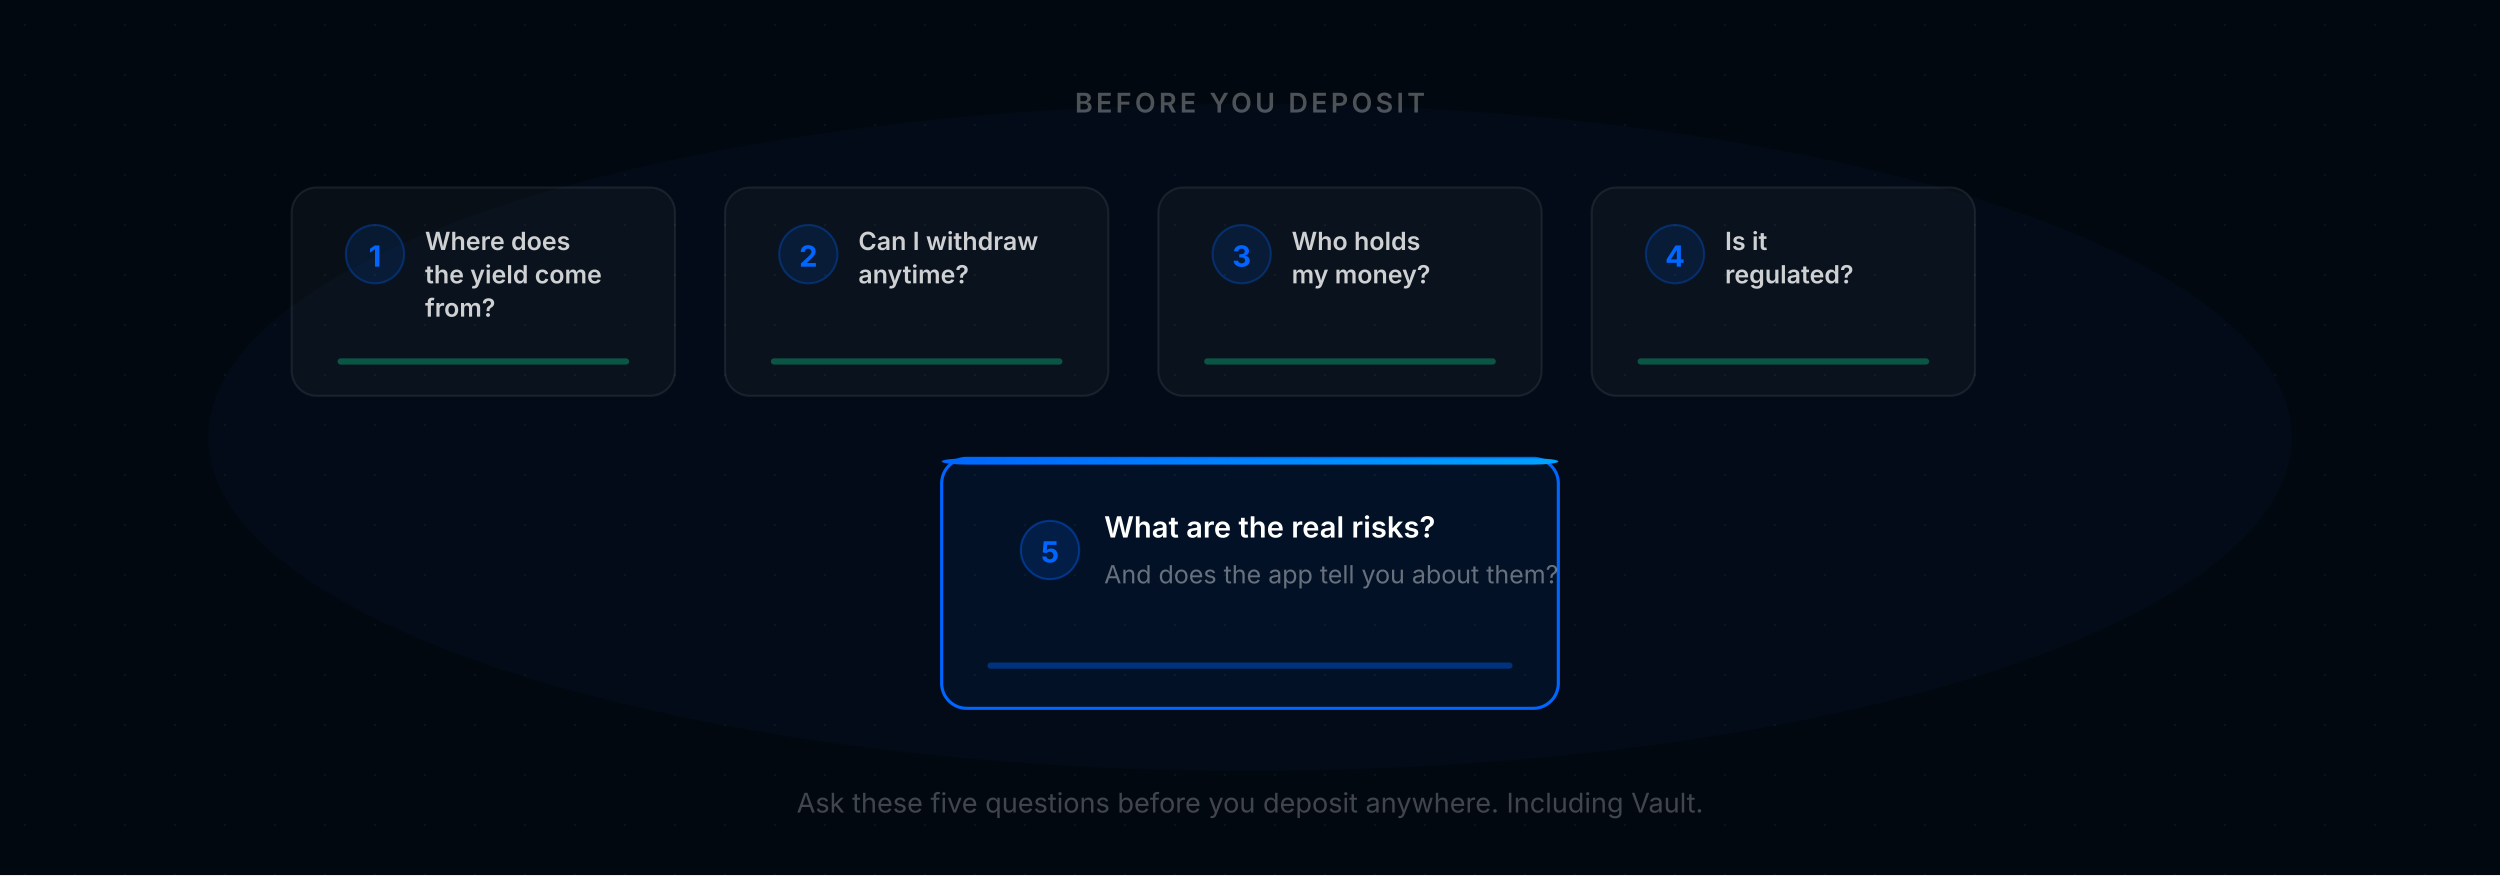
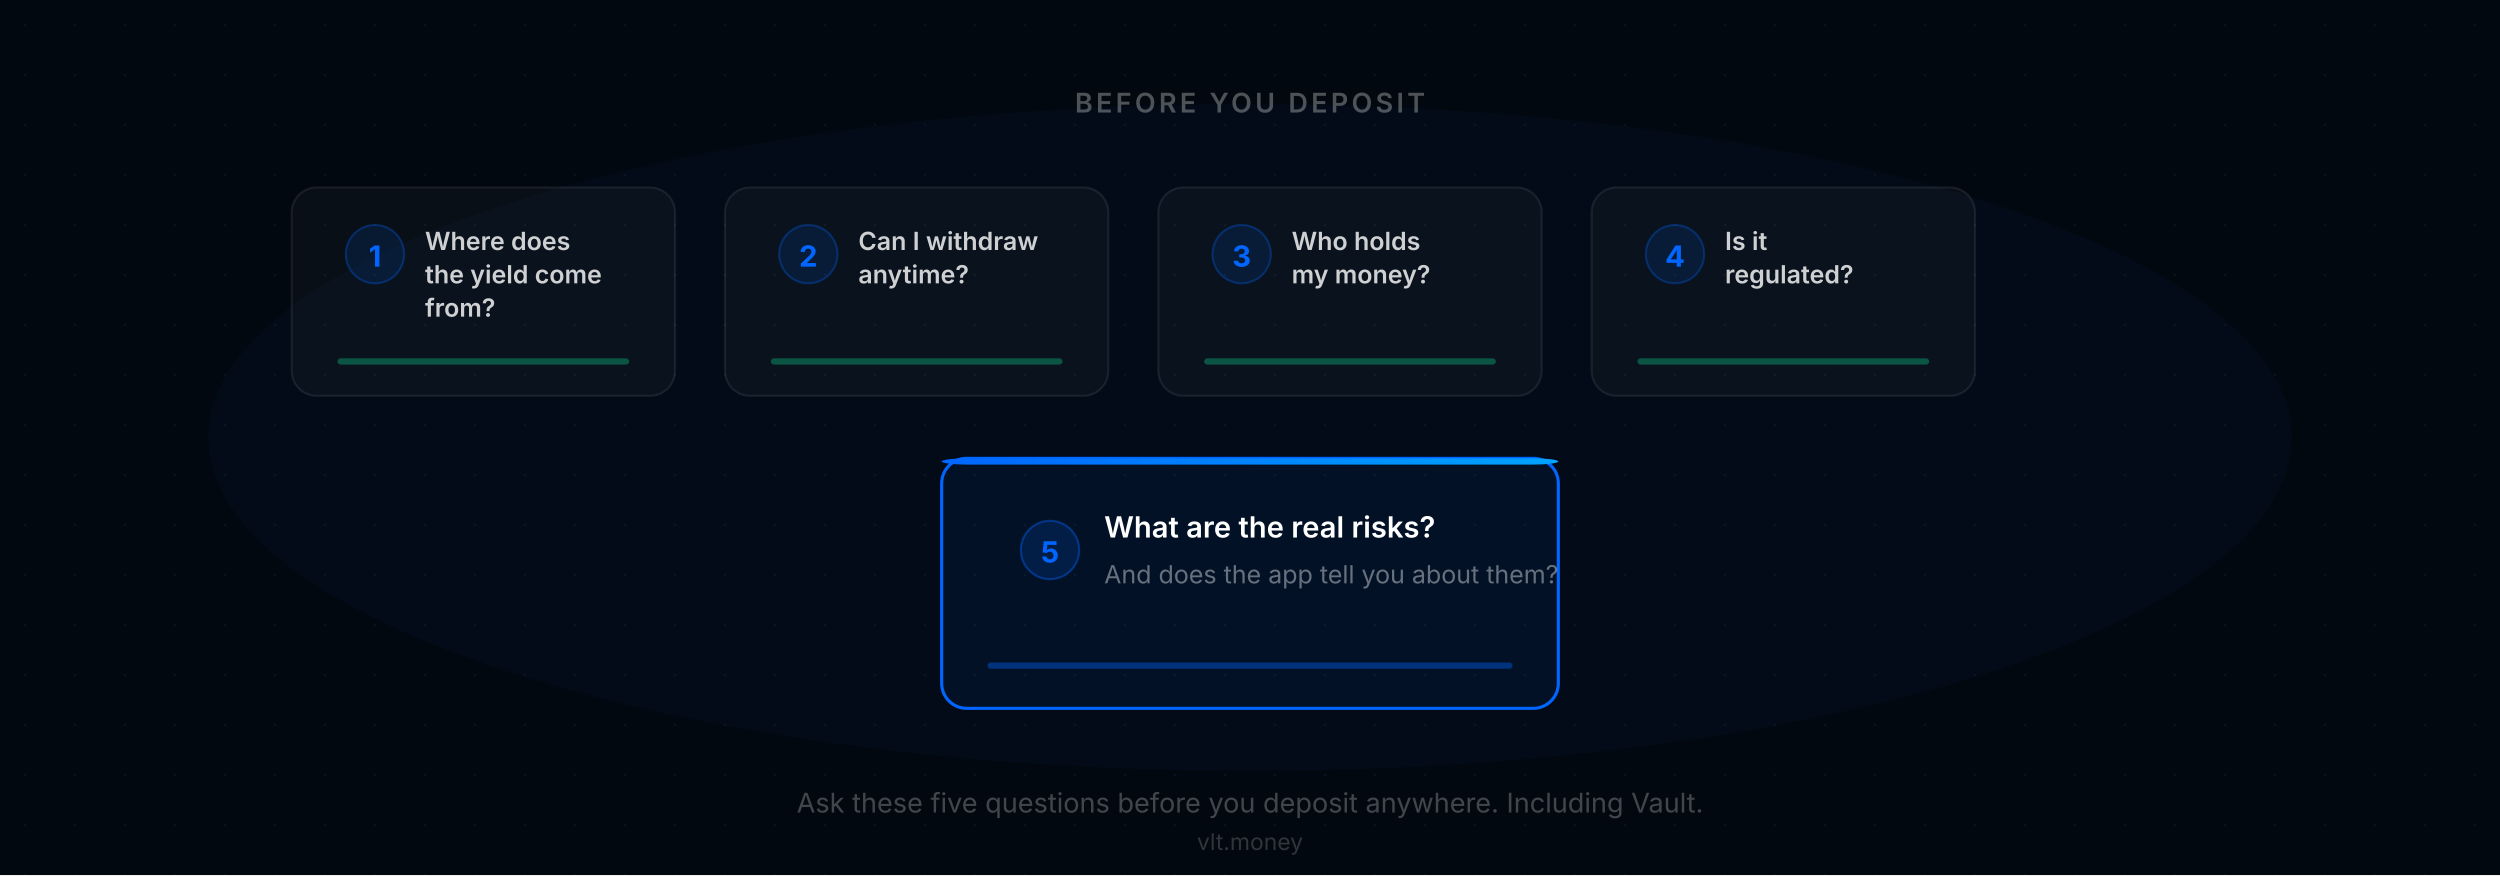
<svg xmlns="http://www.w3.org/2000/svg" width="1200" height="420">
  <defs>
    <pattern id="dots" width="24" height="24" patternUnits="userSpaceOnUse">
      <circle cx="12" cy="12" r="0.6" fill="rgba(255,255,255,0.04)" />
    </pattern>
    <linearGradient id="blueGrad" x1="0" y1="0" x2="1" y2="0">
      <stop offset="0%" stop-color="#0066FF" />
      <stop offset="100%" stop-color="#00A3FF" />
    </linearGradient>
  </defs>
  <rect width="1200" height="420" fill="#020810" />
  <rect width="1200" height="420" fill="url(#dots)" />
  <ellipse cx="600" cy="210" rx="500" ry="160" fill="rgba(0,102,255,0.03)" />
  <text x="600" y="54" text-anchor="middle" font-family="Inter, system-ui, sans-serif" font-size="13" font-weight="600" letter-spacing="0.12em" fill="rgba(255,255,255,0.3)">BEFORE YOU DEPOSIT</text>
  <rect x="140" y="90" width="184" height="100" rx="12" fill="rgba(255,255,255,0.03)" stroke="rgba(255,255,255,0.08)" stroke-width="1" />
  <circle cx="180" cy="122" r="14" fill="rgba(0,102,255,0.12)" stroke="rgba(0,102,255,0.3)" stroke-width="1" />
  <text x="180" y="128" text-anchor="middle" font-family="Inter, system-ui, sans-serif" font-size="14" font-weight="700" fill="#0066FF">1</text>
  <text x="204" y="120" font-family="Inter, system-ui, sans-serif" font-size="12" font-weight="600" fill="rgba(255,255,255,0.8)">Where does</text>
  <text x="204" y="136" font-family="Inter, system-ui, sans-serif" font-size="12" font-weight="600" fill="rgba(255,255,255,0.8)">the yield come</text>
  <text x="204" y="152" font-family="Inter, system-ui, sans-serif" font-size="12" font-weight="600" fill="rgba(255,255,255,0.8)">from?</text>
  <rect x="162" y="172" width="140" height="3" rx="1.5" fill="rgba(16,185,129,0.4)" />
  <rect x="348" y="90" width="184" height="100" rx="12" fill="rgba(255,255,255,0.03)" stroke="rgba(255,255,255,0.08)" stroke-width="1" />
  <circle cx="388" cy="122" r="14" fill="rgba(0,102,255,0.12)" stroke="rgba(0,102,255,0.3)" stroke-width="1" />
  <text x="388" y="128" text-anchor="middle" font-family="Inter, system-ui, sans-serif" font-size="14" font-weight="700" fill="#0066FF">2</text>
  <text x="412" y="120" font-family="Inter, system-ui, sans-serif" font-size="12" font-weight="600" fill="rgba(255,255,255,0.8)">Can I withdraw</text>
  <text x="412" y="136" font-family="Inter, system-ui, sans-serif" font-size="12" font-weight="600" fill="rgba(255,255,255,0.8)">anytime?</text>
  <rect x="370" y="172" width="140" height="3" rx="1.5" fill="rgba(16,185,129,0.4)" />
  <rect x="556" y="90" width="184" height="100" rx="12" fill="rgba(255,255,255,0.03)" stroke="rgba(255,255,255,0.08)" stroke-width="1" />
  <circle cx="596" cy="122" r="14" fill="rgba(0,102,255,0.12)" stroke="rgba(0,102,255,0.3)" stroke-width="1" />
  <text x="596" y="128" text-anchor="middle" font-family="Inter, system-ui, sans-serif" font-size="14" font-weight="700" fill="#0066FF">3</text>
  <text x="620" y="120" font-family="Inter, system-ui, sans-serif" font-size="12" font-weight="600" fill="rgba(255,255,255,0.8)">Who holds</text>
  <text x="620" y="136" font-family="Inter, system-ui, sans-serif" font-size="12" font-weight="600" fill="rgba(255,255,255,0.8)">my money?</text>
  <rect x="578" y="172" width="140" height="3" rx="1.5" fill="rgba(16,185,129,0.4)" />
  <rect x="764" y="90" width="184" height="100" rx="12" fill="rgba(255,255,255,0.03)" stroke="rgba(255,255,255,0.08)" stroke-width="1" />
  <circle cx="804" cy="122" r="14" fill="rgba(0,102,255,0.12)" stroke="rgba(0,102,255,0.3)" stroke-width="1" />
  <text x="804" y="128" text-anchor="middle" font-family="Inter, system-ui, sans-serif" font-size="14" font-weight="700" fill="#0066FF">4</text>
  <text x="828" y="120" font-family="Inter, system-ui, sans-serif" font-size="12" font-weight="600" fill="rgba(255,255,255,0.8)">Is it</text>
  <text x="828" y="136" font-family="Inter, system-ui, sans-serif" font-size="12" font-weight="600" fill="rgba(255,255,255,0.8)">regulated?</text>
  <rect x="786" y="172" width="140" height="3" rx="1.5" fill="rgba(16,185,129,0.4)" />
  <rect x="452" y="220" width="296" height="120" rx="12" fill="rgba(0,102,255,0.07)" stroke="#0066FF" stroke-width="1.5" />
  <rect x="452" y="220" width="296" height="3" rx="12" fill="url(#blueGrad)" />
  <circle cx="504" cy="264" r="14" fill="rgba(0,102,255,0.15)" stroke="rgba(0,102,255,0.4)" stroke-width="1" />
  <text x="504" y="270" text-anchor="middle" font-family="Inter, system-ui, sans-serif" font-size="14" font-weight="700" fill="#0066FF">5</text>
  <text x="530" y="258" font-family="Inter, system-ui, sans-serif" font-size="14" font-weight="600" fill="white">What are the real risks?</text>
  <text x="530" y="280" font-family="Inter, system-ui, sans-serif" font-size="12" fill="rgba(255,255,255,0.4)">And does the app tell you about them?</text>
  <rect x="474" y="318" width="252" height="3" rx="1.5" fill="rgba(0,102,255,0.4)" />
  <text x="600" y="390" text-anchor="middle" font-family="Inter, system-ui, sans-serif" font-size="13" fill="rgba(255,255,255,0.25)">Ask these five questions before you deposit anywhere. Including Vault.</text>
+   <text x="600" y="408" text-anchor="middle" font-family="Inter, system-ui, sans-serif" font-size="11" fill="rgba(255,255,255,0.18)">vlt.money</text>
</svg>
